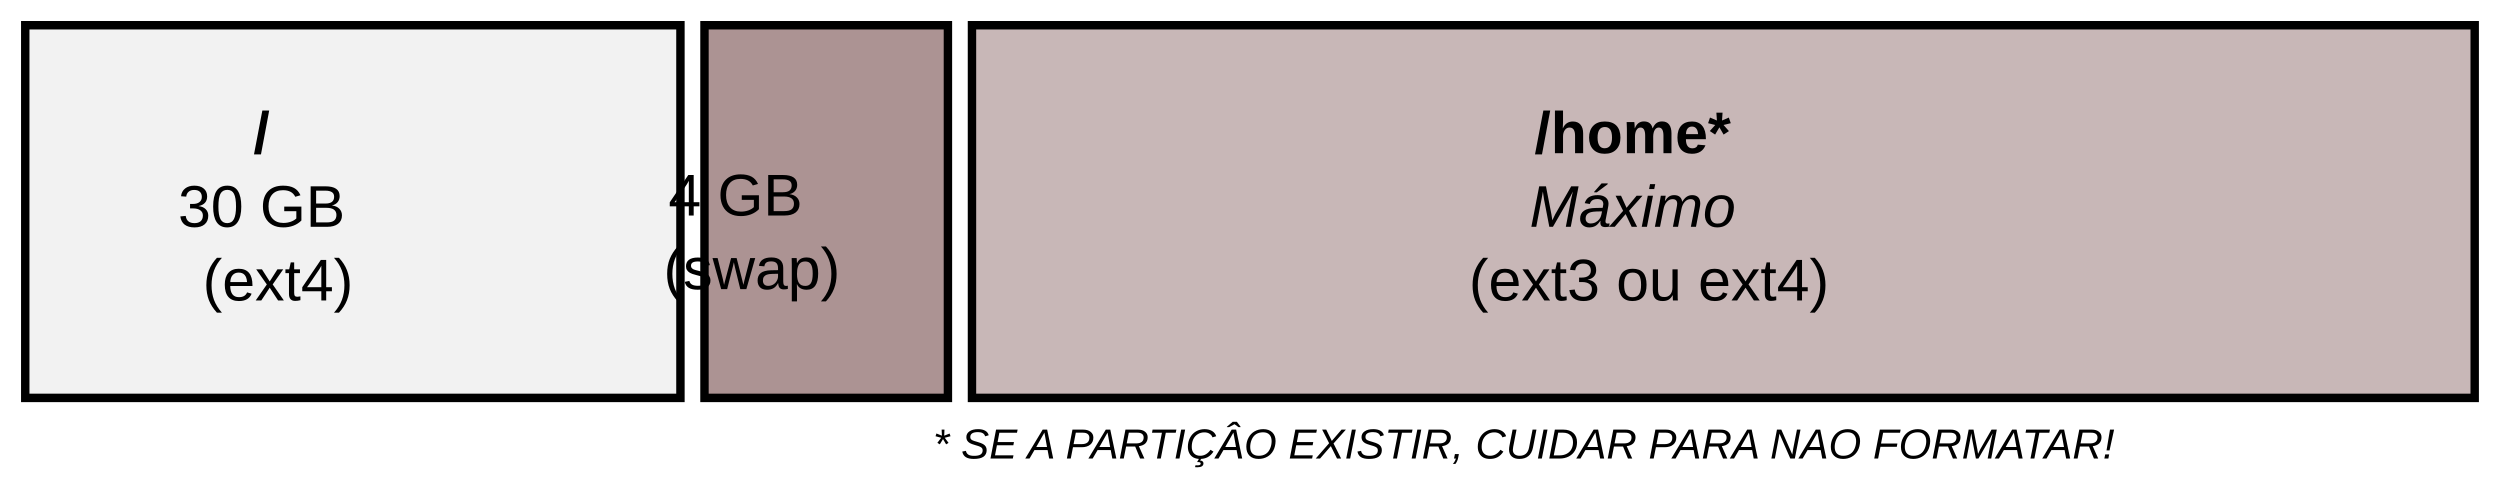
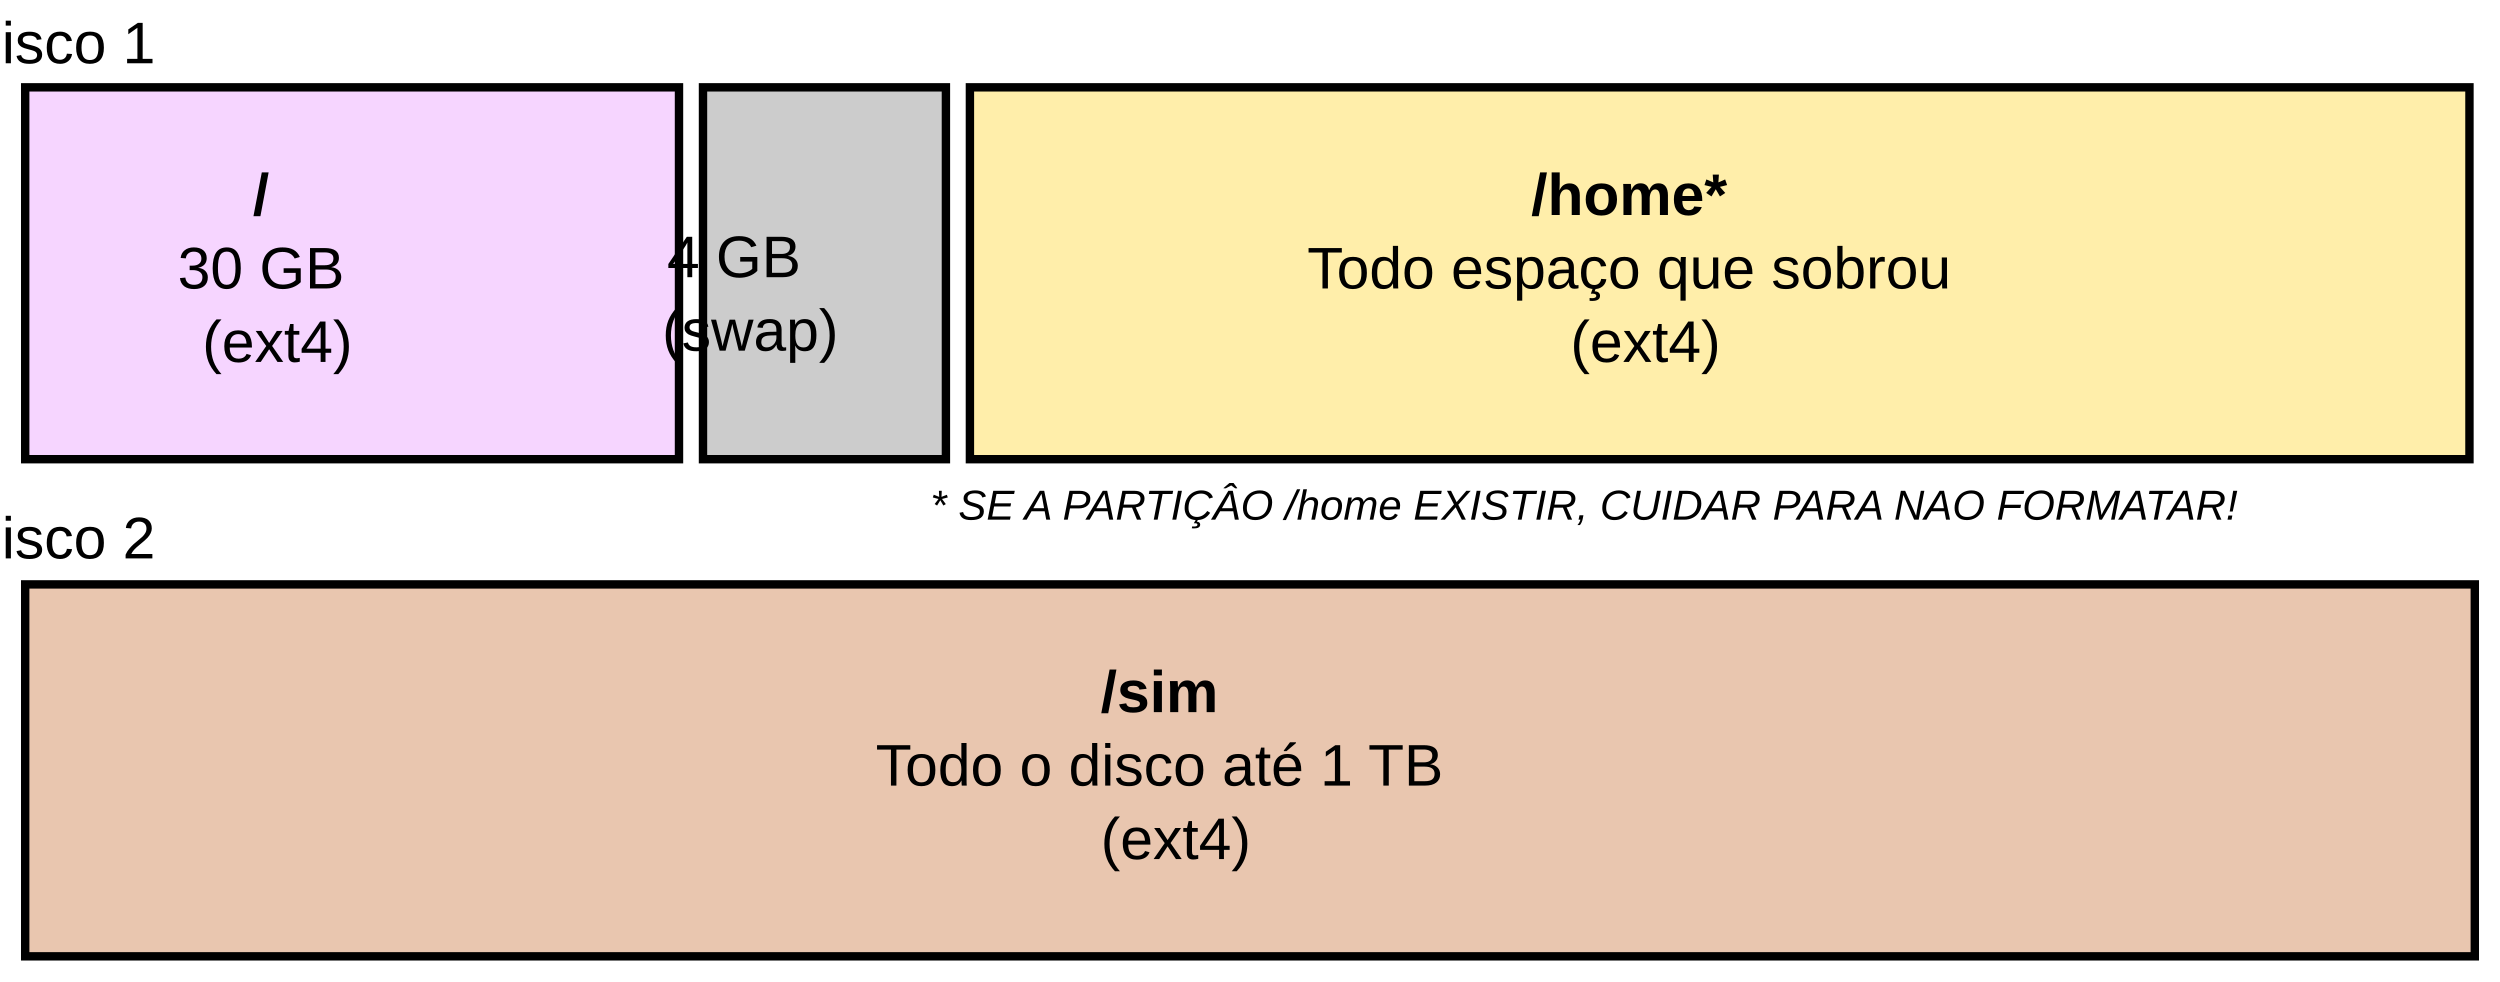
- <svg xmlns="http://www.w3.org/2000/svg" width="594.156" height="116.148" id="svg2" version="1.1">
+ <svg xmlns="http://www.w3.org/2000/svg" width="595.417" height="233.761" id="svg2" version="1.1">
  <defs id="defs4" />
-   <g id="layer1" transform="translate(-44,-54.9375)">
+   <g id="layer1" transform="translate(-44,-40.13872)">
    <g id="g3127">
      <g id="g3120">
-         <rect style="fill:#f2f2f2;fill-opacity:1;stroke:#000000;stroke-width:2;stroke-linecap:round;stroke-miterlimit:4;stroke-opacity:1;stroke-dasharray:none;stroke-dashoffset:0" id="rect2985" width="155.714" height="88.571" x="50" y="60.934" />
-         <text xml:space="preserve" style="font-size:14px;font-style:normal;font-variant:normal;font-weight:normal;font-stretch:normal;text-align:center;line-height:125%;letter-spacing:0px;word-spacing:0px;text-anchor:middle;fill:#000000;fill-opacity:1;stroke:none;font-family:Arial;-inkscape-font-specification:Arial" x="127.563" y="91.342" id="text3025">
+         <rect style="fill:#f6d5ff;fill-opacity:1;stroke:#000000;stroke-width:2;stroke-linecap:round;stroke-miterlimit:4;stroke-dasharray:none;stroke-dashoffset:0;stroke-opacity:1" id="rect2985" width="155.714" height="88.571" x="50" y="60.934" />
+         <text xml:space="preserve" style="font-style:normal;font-variant:normal;font-weight:normal;font-stretch:normal;font-size:14px;line-height:125%;font-family:Arial;-inkscape-font-specification:Arial;text-align:center;letter-spacing:0px;word-spacing:0px;text-anchor:middle;fill:#000000;fill-opacity:1;stroke:none" x="127.563" y="91.342" id="text3025">
          <tspan id="tspan3027" x="127.563" y="91.342" style="font-weight:bold">/</tspan>
          <tspan x="129.505" y="108.842" id="tspan3029">30 GB </tspan>
          <tspan x="127.563" y="126.342" id="tspan3031">(ext4)</tspan>
        </text>
      </g>
      <g transform="translate(-0.7142792,-3.8146973e-6)" id="g3113">
-         <rect style="fill:#ac9393;fill-opacity:1;stroke:#000000;stroke-width:2;stroke-linecap:round;stroke-miterlimit:4;stroke-opacity:1;stroke-dasharray:none;stroke-dashoffset:0" id="rect2985-5" width="57.857" height="88.571" x="212.143" y="60.934" />
-         <text xml:space="preserve" style="font-size:14px;font-style:normal;font-variant:normal;font-weight:normal;font-stretch:normal;text-align:center;line-height:125%;letter-spacing:0px;word-spacing:0px;text-anchor:middle;fill:#000000;fill-opacity:1;stroke:none;font-family:Arial;-inkscape-font-specification:Arial" x="240.907" y="88.653" id="text3025-8">
-           <tspan id="tspan3027-4" x="240.907" y="88.653" style="font-style:italic" />
-           <tspan x="240.907" y="106.153" id="tspan3029-3">4 GB</tspan>
+         <rect style="fill:#cccccc;fill-opacity:1;stroke:#000000;stroke-width:2;stroke-linecap:round;stroke-miterlimit:4;stroke-dasharray:none;stroke-dashoffset:0;stroke-opacity:1" id="rect2985-5" width="57.857" height="88.571" x="212.143" y="60.934" />
+         <text xml:space="preserve" style="font-style:normal;font-variant:normal;font-weight:normal;font-stretch:normal;font-size:14px;line-height:125%;font-family:Arial;-inkscape-font-specification:Arial;text-align:center;letter-spacing:0px;word-spacing:0px;text-anchor:middle;fill:#000000;fill-opacity:1;stroke:none" x="240.907" y="88.653" id="text3025-8">
+           <tspan x="240.907" y="88.653" id="tspan3029-3" />
+           <tspan x="240.907" y="106.153" id="tspan4155">4 GB</tspan>
          <tspan x="240.907" y="123.653" id="tspan3031-8">(swap)</tspan>
        </text>
      </g>
      <g transform="translate(0,-3.8146973e-6)" id="g3105">
-         <rect style="fill:#c8b7b7;fill-opacity:1;stroke:#000000;stroke-width:2;stroke-linecap:round;stroke-miterlimit:4;stroke-opacity:1;stroke-dasharray:none;stroke-dashoffset:0" id="rect2985-5-5" width="357.143" height="88.571" x="275" y="60.934" />
-         <text xml:space="preserve" style="font-size:14px;font-style:normal;font-variant:normal;font-weight:normal;font-stretch:normal;text-align:center;line-height:125%;letter-spacing:0px;word-spacing:0px;text-anchor:middle;fill:#000000;fill-opacity:1;stroke:none;font-family:Arial;-inkscape-font-specification:Arial" x="453.407" y="73.842" id="text3025-8-0">
+         <rect style="fill:#ffeeaa;fill-opacity:1;stroke:#000000;stroke-width:2;stroke-linecap:round;stroke-miterlimit:4;stroke-dasharray:none;stroke-dashoffset:0;stroke-opacity:1" id="rect2985-5-5" width="357.143" height="88.571" x="275" y="60.934" />
+         <text xml:space="preserve" style="font-style:normal;font-variant:normal;font-weight:normal;font-stretch:normal;font-size:14px;line-height:125%;font-family:Arial;-inkscape-font-specification:Arial;text-align:center;letter-spacing:0px;word-spacing:0px;text-anchor:middle;fill:#000000;fill-opacity:1;stroke:none" x="453.407" y="73.842" id="text3025-8-0">
          <tspan id="tspan3027-4-7" x="453.407" y="73.842" style="font-style:italic" />
          <tspan x="453.407" y="91.342" id="tspan3029-3-4" style="font-weight:bold">/home*</tspan>
-           <tspan x="453.407" y="108.842" id="tspan3087" style="font-style:italic">Máximo</tspan>
-           <tspan x="453.407" y="126.342" id="tspan3031-8-7">(ext3 ou ext4)</tspan>
+           <tspan x="453.407" y="108.842" id="tspan3087" style="font-style:normal">Todo espaço que sobrou</tspan>
+           <tspan x="453.407" y="126.342" id="tspan3031-8-7">(ext4)</tspan>
        </text>
      </g>
-       <text id="text3101" y="163.913" x="419.751" style="font-size:14px;font-style:normal;font-variant:normal;font-weight:normal;font-stretch:normal;text-align:center;line-height:125%;letter-spacing:0px;word-spacing:0px;text-anchor:middle;fill:#000000;fill-opacity:1;stroke:none;font-family:Arial;-inkscape-font-specification:Arial" xml:space="preserve">
-         <tspan style="font-size:10px;font-style:italic;-inkscape-font-specification:Arial Italic" y="163.913" x="419.751" id="tspan3103">* SE A PARTIÇÂO EXISTIR, CUIDAR PARA NAO FORMATAR!</tspan>
+       <text id="text3101" y="163.913" x="434.863" style="font-style:normal;font-variant:normal;font-weight:normal;font-stretch:normal;font-size:14px;line-height:125%;font-family:Arial;-inkscape-font-specification:Arial;text-align:center;letter-spacing:0px;word-spacing:0px;text-anchor:middle;fill:#000000;fill-opacity:1;stroke:none" xml:space="preserve">
+         <tspan style="font-style:italic;font-size:10px;-inkscape-font-specification:'Arial Italic'" y="163.913" x="434.863" id="tspan3103">* SE A PARTIÇÂO /home EXISTIR, CUIDAR PARA NAO FORMATAR!</tspan>
+       </text>
+       <g transform="translate(-226.7338,118.3946)" id="g3105-7">
+         <rect style="fill:#e9c6af;fill-opacity:1;stroke:#000000;stroke-width:2;stroke-linecap:round;stroke-miterlimit:4;stroke-dasharray:none;stroke-dashoffset:0;stroke-opacity:1" id="rect2985-5-5-5" width="583.417" height="88.571" x="276.734" y="60.934" />
+         <text xml:space="preserve" style="font-style:normal;font-variant:normal;font-weight:normal;font-stretch:normal;font-size:14px;line-height:125%;font-family:Arial;-inkscape-font-specification:Arial;text-align:center;letter-spacing:0px;word-spacing:0px;text-anchor:middle;fill:#000000;fill-opacity:1;stroke:none" x="568.278" y="73.842" id="text3025-8-0-5">
+           <tspan id="tspan3027-4-7-0" x="568.278" y="73.842" style="font-style:italic" />
+           <tspan x="568.278" y="91.342" id="tspan3087-2" style="font-style:normal;font-weight:bold">/sim</tspan>
+           <tspan x="568.278" y="108.842" style="font-style:normal" id="tspan4194">Todo o disco até 1 TB</tspan>
+           <tspan x="568.278" y="126.342" id="tspan3031-8-7-4">(ext4)</tspan>
+         </text>
+       </g>
+       <text xml:space="preserve" style="font-style:normal;font-variant:normal;font-weight:normal;font-stretch:normal;font-size:14px;line-height:125%;font-family:Arial;-inkscape-font-specification:Arial;text-align:center;letter-spacing:0px;word-spacing:0px;text-anchor:middle;fill:#000000;fill-opacity:1;stroke:none" x="71.271" y="37.701" id="text3025-8-02">
+         <tspan x="71.271" y="37.701" id="tspan3029-3-1" />
+         <tspan x="71.271" y="55.201" id="tspan3031-8-0">Disco 1</tspan>
+       </text>
+       <text xml:space="preserve" style="font-style:normal;font-variant:normal;font-weight:normal;font-stretch:normal;font-size:14px;line-height:125%;font-family:Arial;-inkscape-font-specification:Arial;text-align:center;letter-spacing:0px;word-spacing:0px;text-anchor:middle;fill:#000000;fill-opacity:1;stroke:none" x="71.271" y="155.635" id="text3025-8-02-8">
+         <tspan x="71.271" y="155.635" id="tspan3029-3-1-4" />
+         <tspan x="71.271" y="173.135" id="tspan3031-8-0-6">Disco 2</tspan>
      </text>
    </g>
  </g>
</svg>
